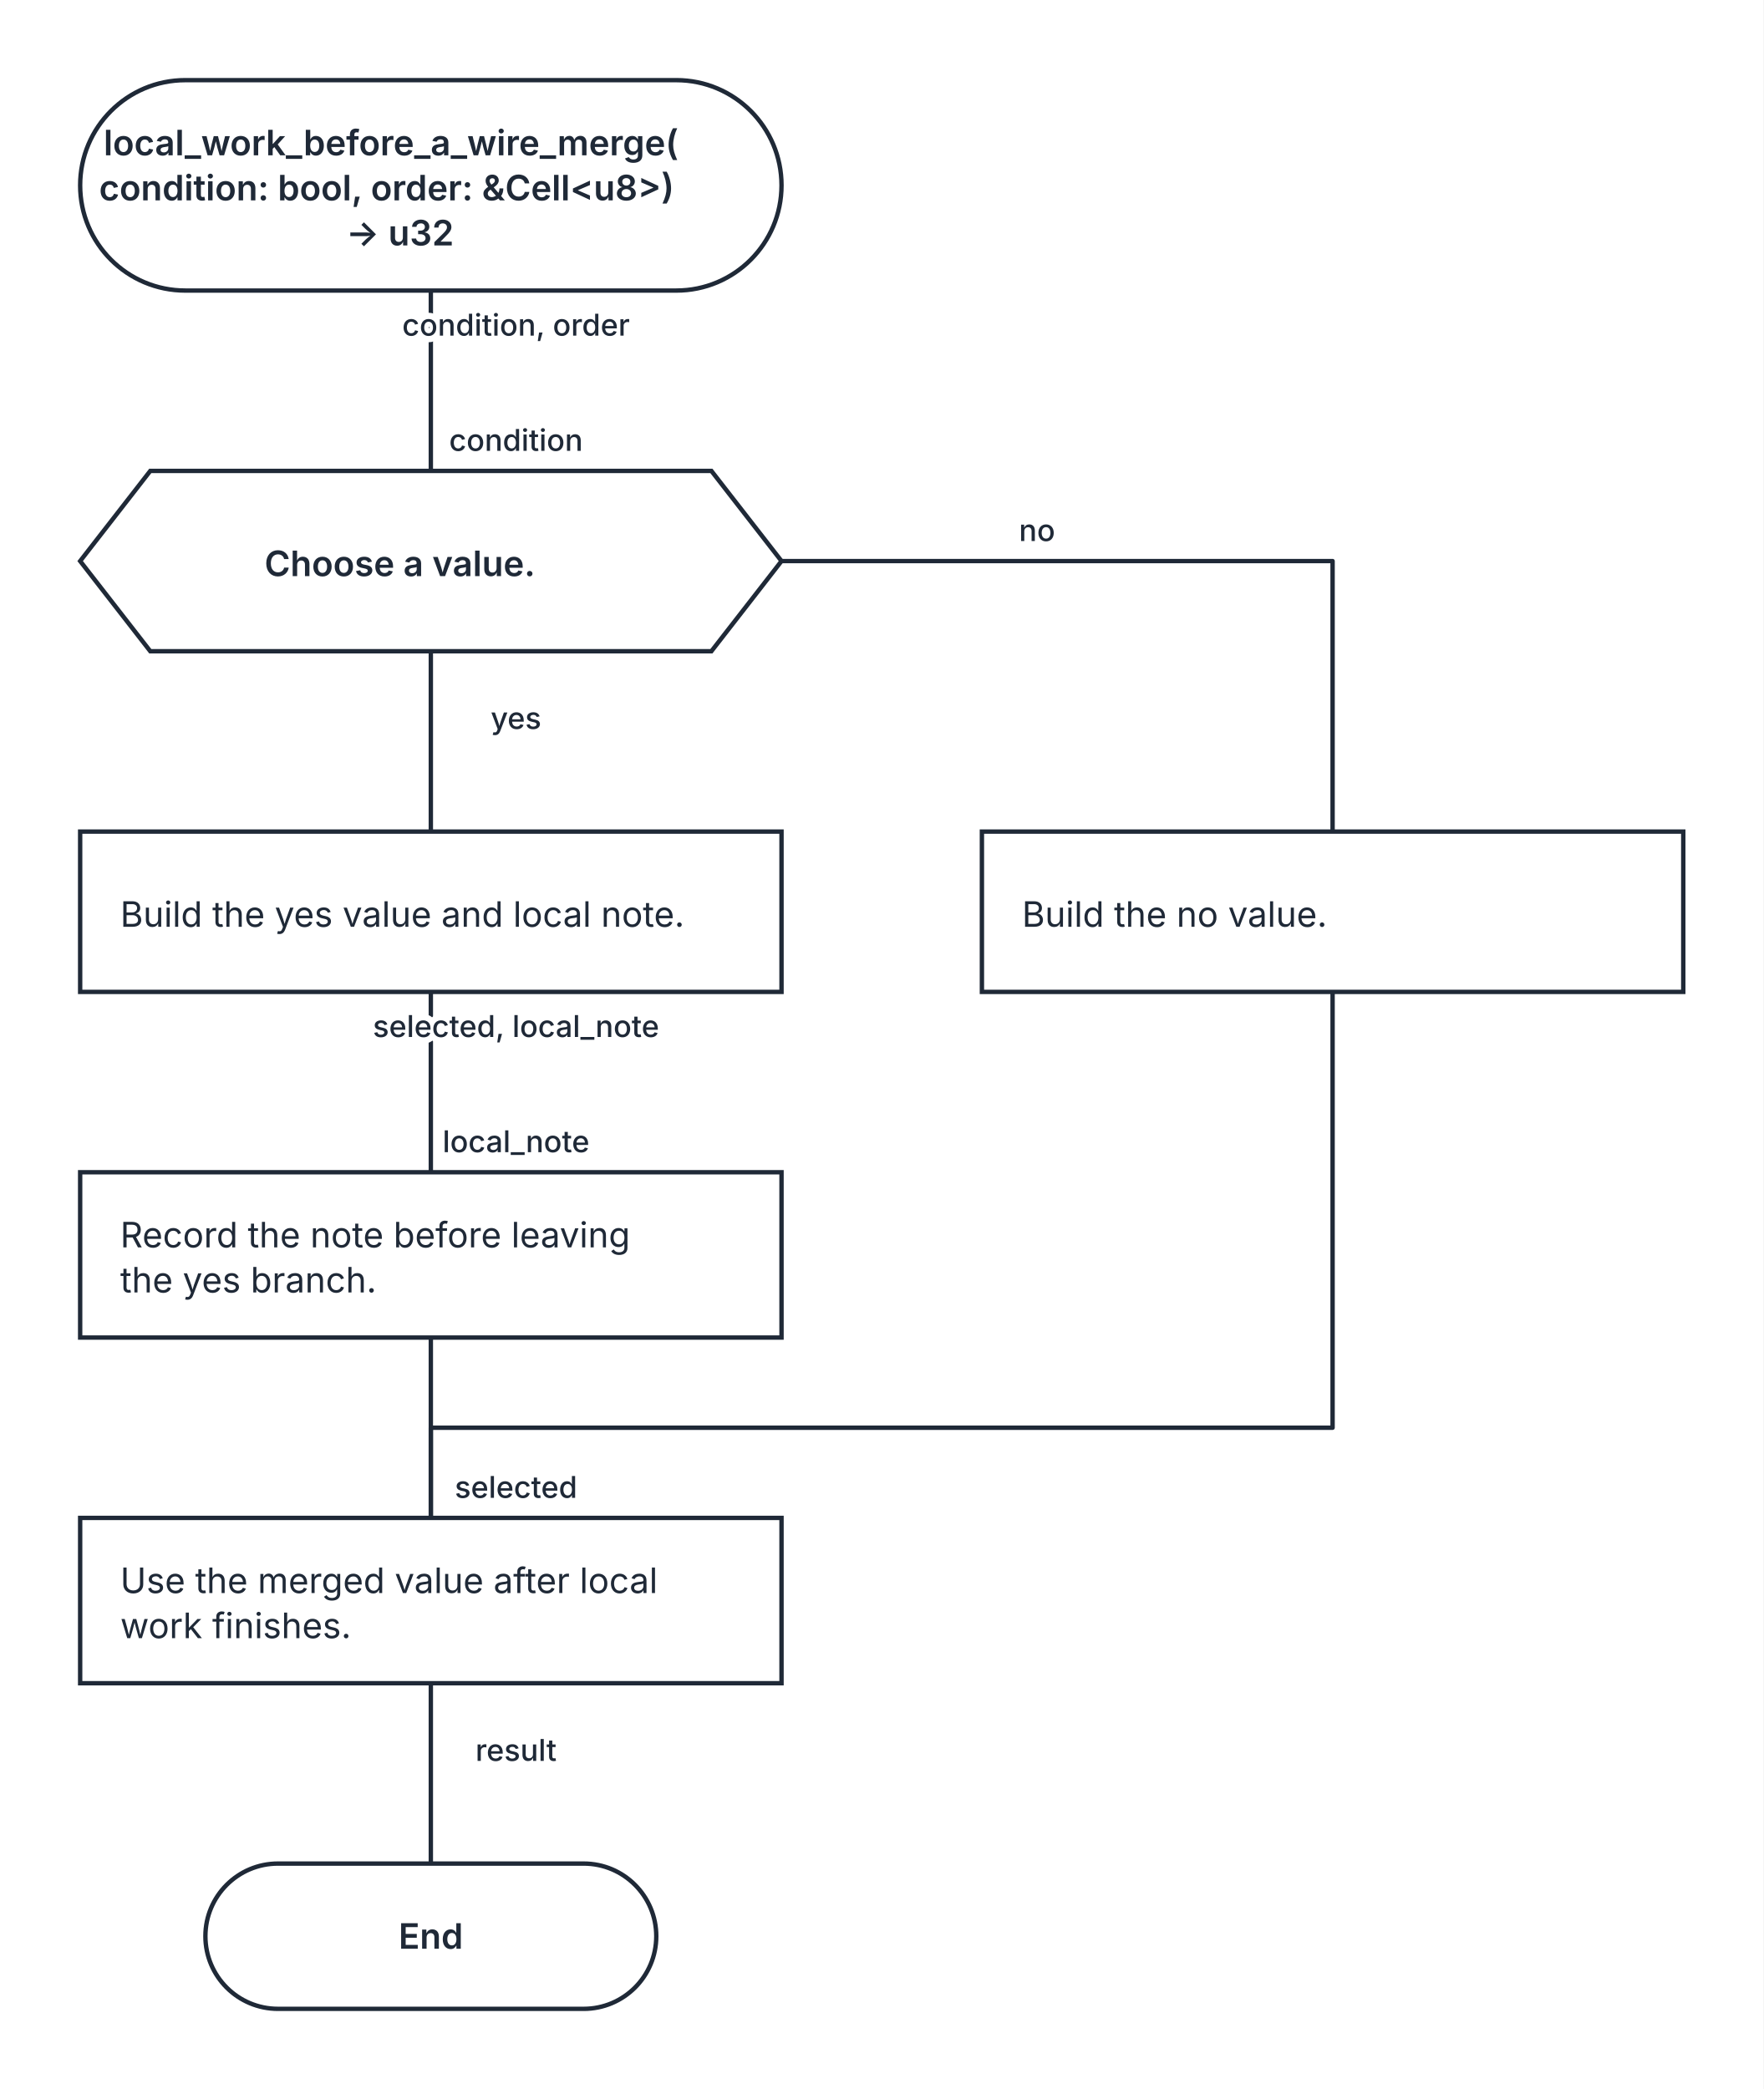
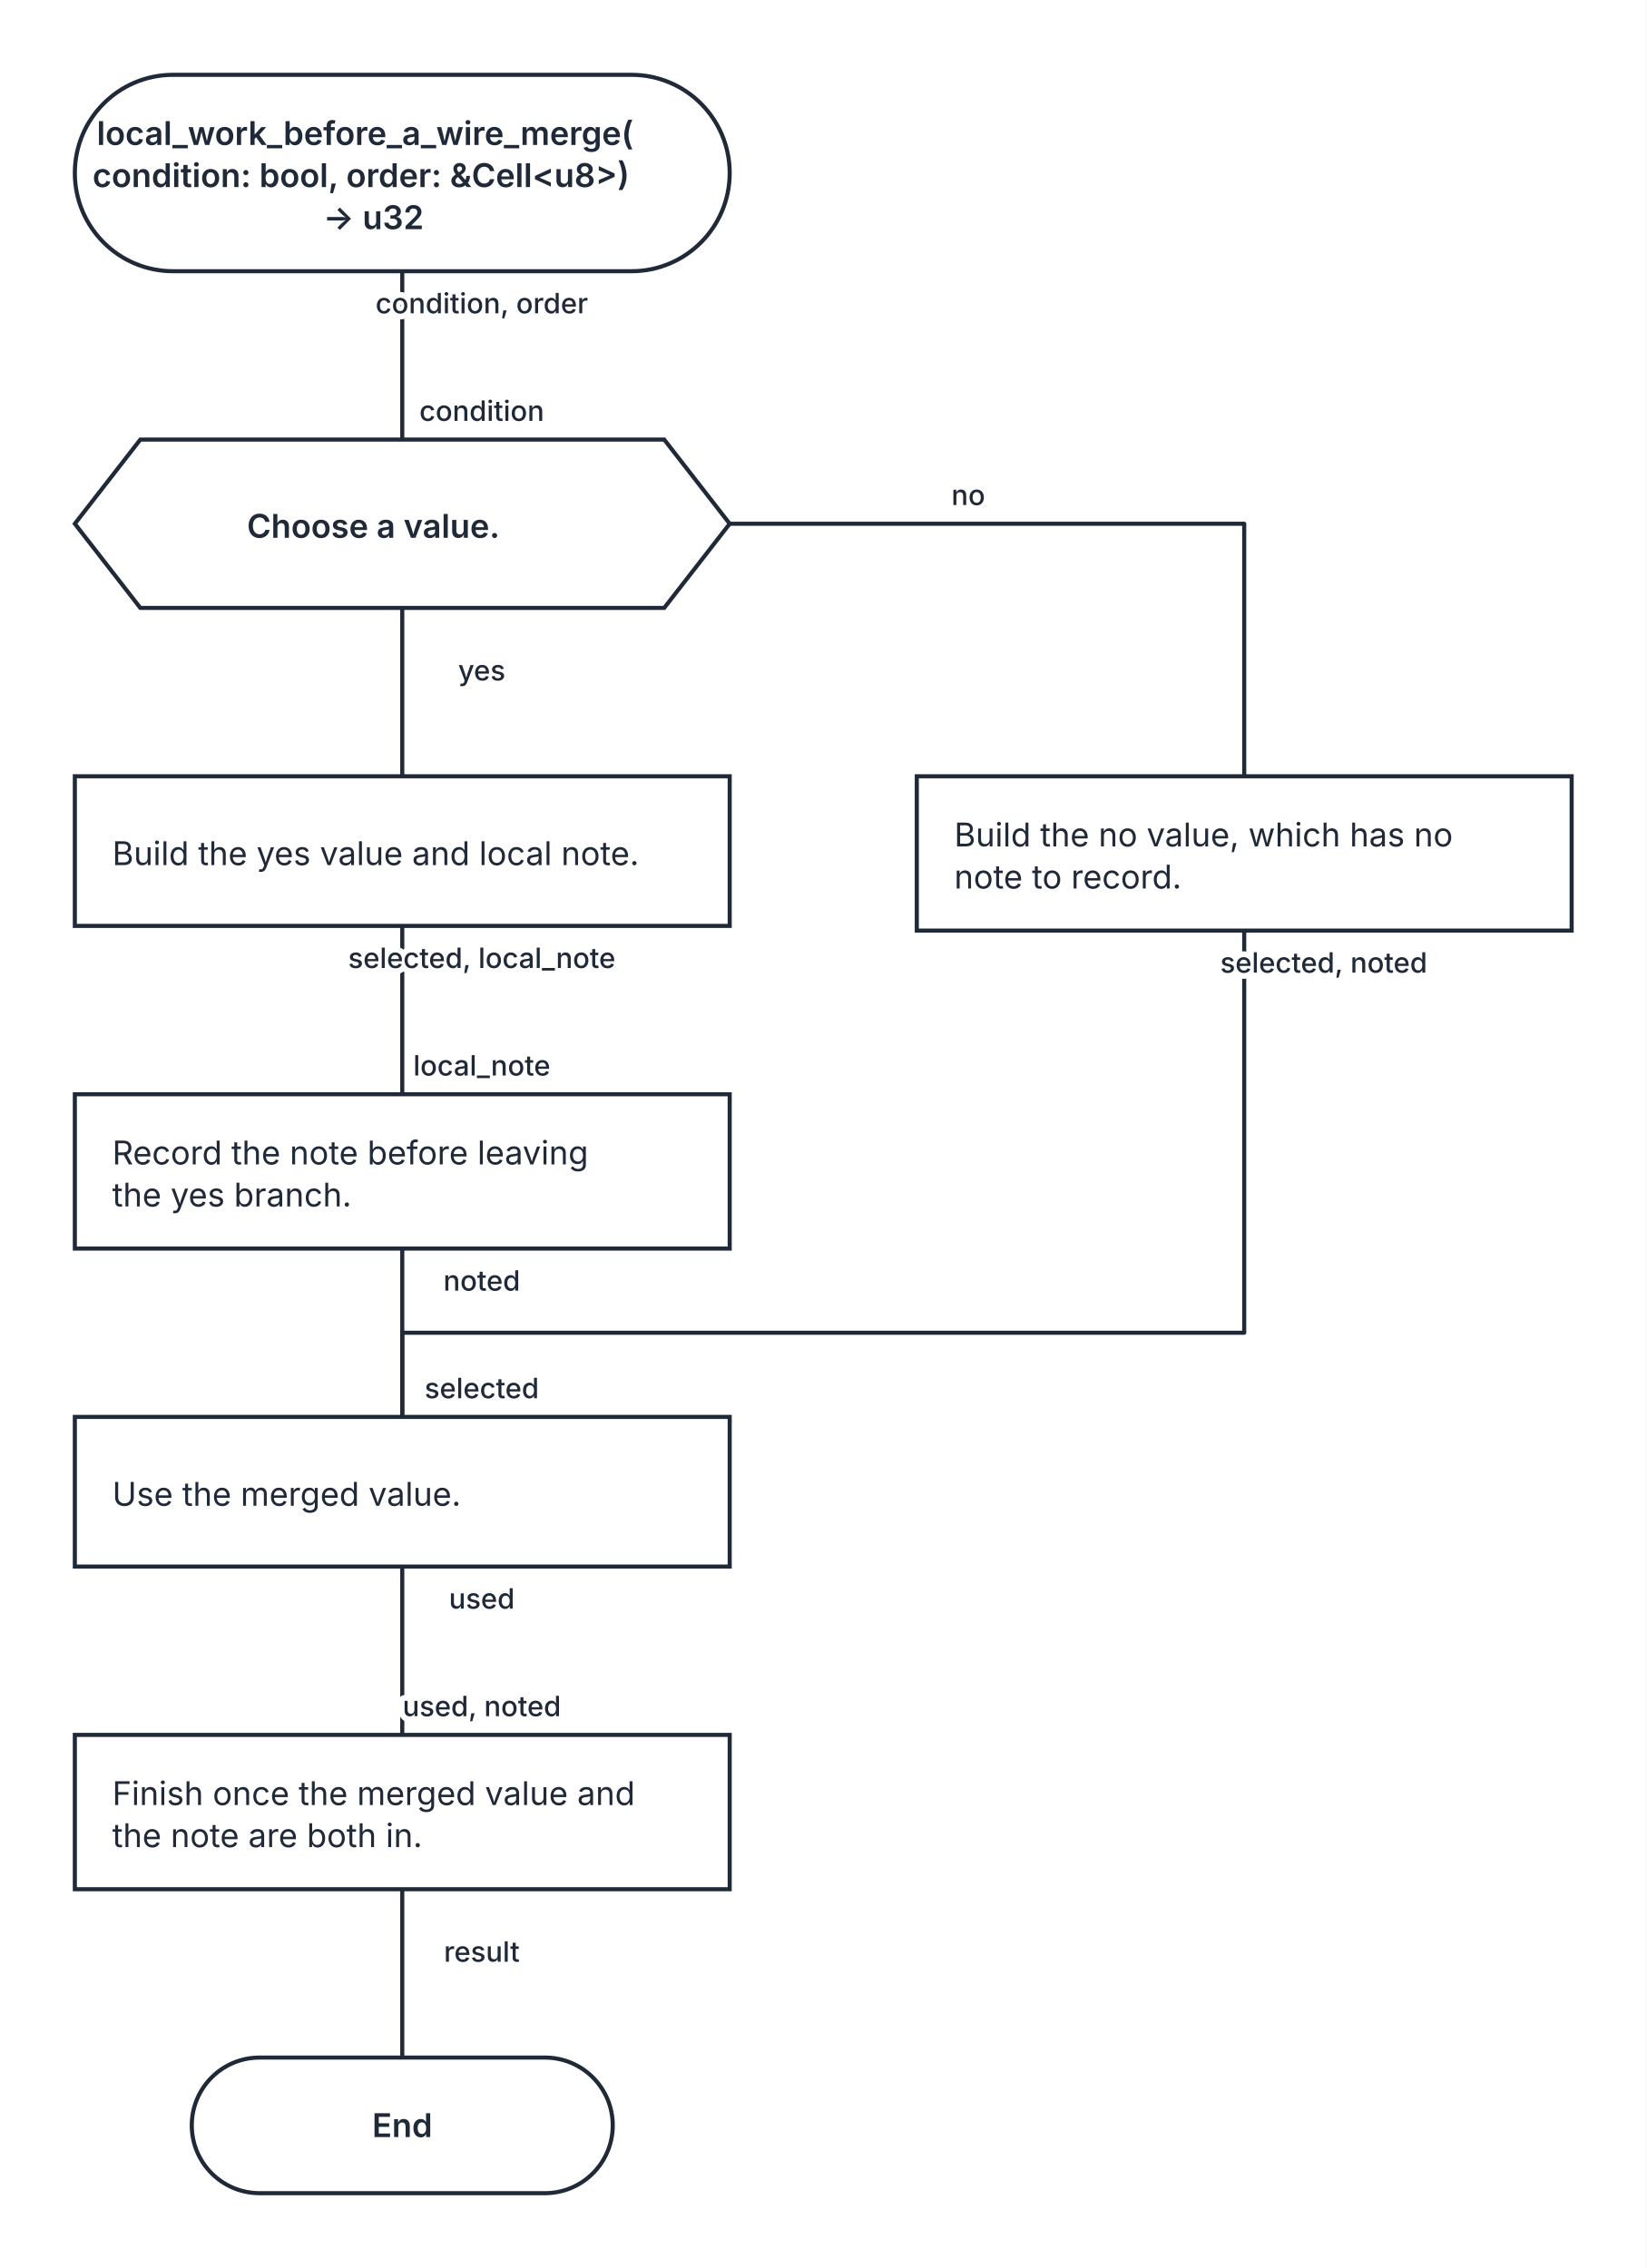
- <svg xmlns="http://www.w3.org/2000/svg" width="704" height="834" viewBox="0 0 704 834" role="img" aria-labelledby="kaalang-title" aria-describedby="kaalang-description">
+ <svg xmlns="http://www.w3.org/2000/svg" width="704" height="970" viewBox="0 0 704 970" role="img" aria-labelledby="kaalang-title" aria-describedby="kaalang-description">
  <defs>
    <style>
      svg { color: #1f2937; font-family: Inter, ui-sans-serif, system-ui, -apple-system, BlinkMacSystemFont, "Segoe UI", sans-serif; text-rendering: optimizeLegibility; }
      .edge { fill: none; stroke: currentColor; stroke-width: 1.75; stroke-linecap: square; stroke-linejoin: round; }
      .edge-label { fill: currentColor; font-size: 12px; font-weight: 500; paint-order: stroke; stroke: #ffffff; stroke-width: 5px; stroke-linejoin: round; text-anchor: middle; }
      .node-shape { fill: #ffffff; stroke: currentColor; stroke-width: 1.75; }
      .label { fill: currentColor; font-size: 14px; text-anchor: middle; }
      .start .label, .question .label, .select .label, .case .label, .end .label { font-weight: 600; }
      .action .label { font-weight: 400; text-anchor: start; }
    </style>
  </defs>
  <rect width="100%" height="100%" fill="#ffffff" />
  <g class="edges">
    <path class="edge" d="M 172 116 L 172 188" />
    <path class="edge" d="M 172 260 L 172 332" />
    <path class="edge" d="M 172 396 L 172 468" />
    <path class="edge" d="M 312 224 L 532 224 L 532 332" />
    <path class="edge" d="M 172 534 L 172 606" />
-     <path class="edge" d="M 532 396 L 532 570 L 172 570 L 172 606" />
-     <path class="edge" d="M 172 672 L 172 744" />
+     <path class="edge" d="M 172 670 L 172 742" />
+     <path class="edge" d="M 532 398 L 532 570 L 172 570 L 172 606" />
+     <path class="edge" d="M 172 808 L 172 880" />
    <text class="edge-label" x="214" y="180" xml:space="preserve">
      <tspan x="214" dy="0">condition</tspan>
    </text>
    <text class="edge-label" x="214" y="134" xml:space="preserve">
      <tspan x="214" dy="0">condition, order</tspan>
    </text>
    <text class="edge-label" x="214" y="291" xml:space="preserve">
      <tspan x="214" dy="0">yes</tspan>
    </text>
    <text class="edge-label" x="214" y="460" xml:space="preserve">
      <tspan x="214" dy="0">local_note</tspan>
    </text>
    <text class="edge-label" x="214" y="414" xml:space="preserve">
      <tspan x="214" dy="0">selected, local_note</tspan>
    </text>
    <text class="edge-label" x="422" y="216" xml:space="preserve">
      <tspan x="422" dy="0">no</tspan>
    </text>
    <text class="edge-label" x="214" y="598" xml:space="preserve">
      <tspan x="214" dy="0">selected</tspan>
    </text>
-     <text class="edge-label" x="214" y="703" xml:space="preserve">
+     <text class="edge-label" x="214" y="552" xml:space="preserve">
+       <tspan x="214" dy="0">noted</tspan>
+     </text>
+     <text class="edge-label" x="574" y="416" xml:space="preserve">
+       <tspan x="574" dy="0">selected, noted</tspan>
+     </text>
+     <text class="edge-label" x="214" y="734" xml:space="preserve">
+       <tspan x="214" dy="0">used, noted</tspan>
+     </text>
+     <text class="edge-label" x="214" y="688" xml:space="preserve">
+       <tspan x="214" dy="0">used</tspan>
+     </text>
+     <text class="edge-label" x="214" y="839" xml:space="preserve">
      <tspan x="214" dy="0">result</tspan>
    </text>
  </g>
  <g class="nodes">
    <g class="node start" transform="translate(172 74)">
      <rect class="node-shape" x="-140" y="-42" width="280" height="84" rx="42" />
      <text class="label" y="-12" xml:space="preserve">
        <tspan x="0" dy="0">local_work_before_a_wire_merge(</tspan>
        <tspan x="0" dy="18">condition: bool, order: &amp;Cell&lt;u8&gt;) </tspan>
        <tspan x="0" dy="18">-&gt; u32</tspan>
      </text>
    </g>
    <g class="node question" transform="translate(172 224)">
      <polygon class="node-shape" points="-112,-36 112,-36 140,0 112,36 -112,36 -140,0" />
      <text class="label" y="6" xml:space="preserve">
        <tspan x="0" dy="0">Choose a value.</tspan>
      </text>
    </g>
    <g class="node action" transform="translate(172 364)">
      <rect class="node-shape" x="-140" y="-32" width="280" height="64" />
      <text class="label" y="6" xml:space="preserve">
        <tspan x="-124" dy="0">Build the yes value and local note.</tspan>
      </text>
    </g>
    <g class="node action" transform="translate(172 501)">
      <rect class="node-shape" x="-140" y="-33" width="280" height="66" />
      <text class="label" y="-3" xml:space="preserve">
        <tspan x="-124" dy="0">Record the note before leaving </tspan>
        <tspan x="-124" dy="18">the yes branch.</tspan>
      </text>
    </g>
-     <g class="node action" transform="translate(532 364)">
+     <g class="node action" transform="translate(532 365)">
+       <rect class="node-shape" x="-140" y="-33" width="280" height="66" />
+       <text class="label" y="-3" xml:space="preserve">
+         <tspan x="-124" dy="0">Build the no value, which has no </tspan>
+         <tspan x="-124" dy="18">note to record.</tspan>
+       </text>
+     </g>
+     <g class="node action" transform="translate(172 638)">
      <rect class="node-shape" x="-140" y="-32" width="280" height="64" />
      <text class="label" y="6" xml:space="preserve">
-         <tspan x="-124" dy="0">Build the no value.</tspan>
+         <tspan x="-124" dy="0">Use the merged value.</tspan>
      </text>
    </g>
-     <g class="node action" transform="translate(172 639)">
+     <g class="node action" transform="translate(172 775)">
      <rect class="node-shape" x="-140" y="-33" width="280" height="66" />
      <text class="label" y="-3" xml:space="preserve">
-         <tspan x="-124" dy="0">Use the merged value after local </tspan>
-         <tspan x="-124" dy="18">work finishes.</tspan>
+         <tspan x="-124" dy="0">Finish once the merged value and </tspan>
+         <tspan x="-124" dy="18">the note are both in.</tspan>
      </text>
    </g>
-     <g class="node end" transform="translate(172 773)">
+     <g class="node end" transform="translate(172 909)">
      <rect class="node-shape" x="-90" y="-29" width="180" height="58" rx="29" />
      <text class="label" y="5">End</text>
    </g>
  </g>
</svg>
